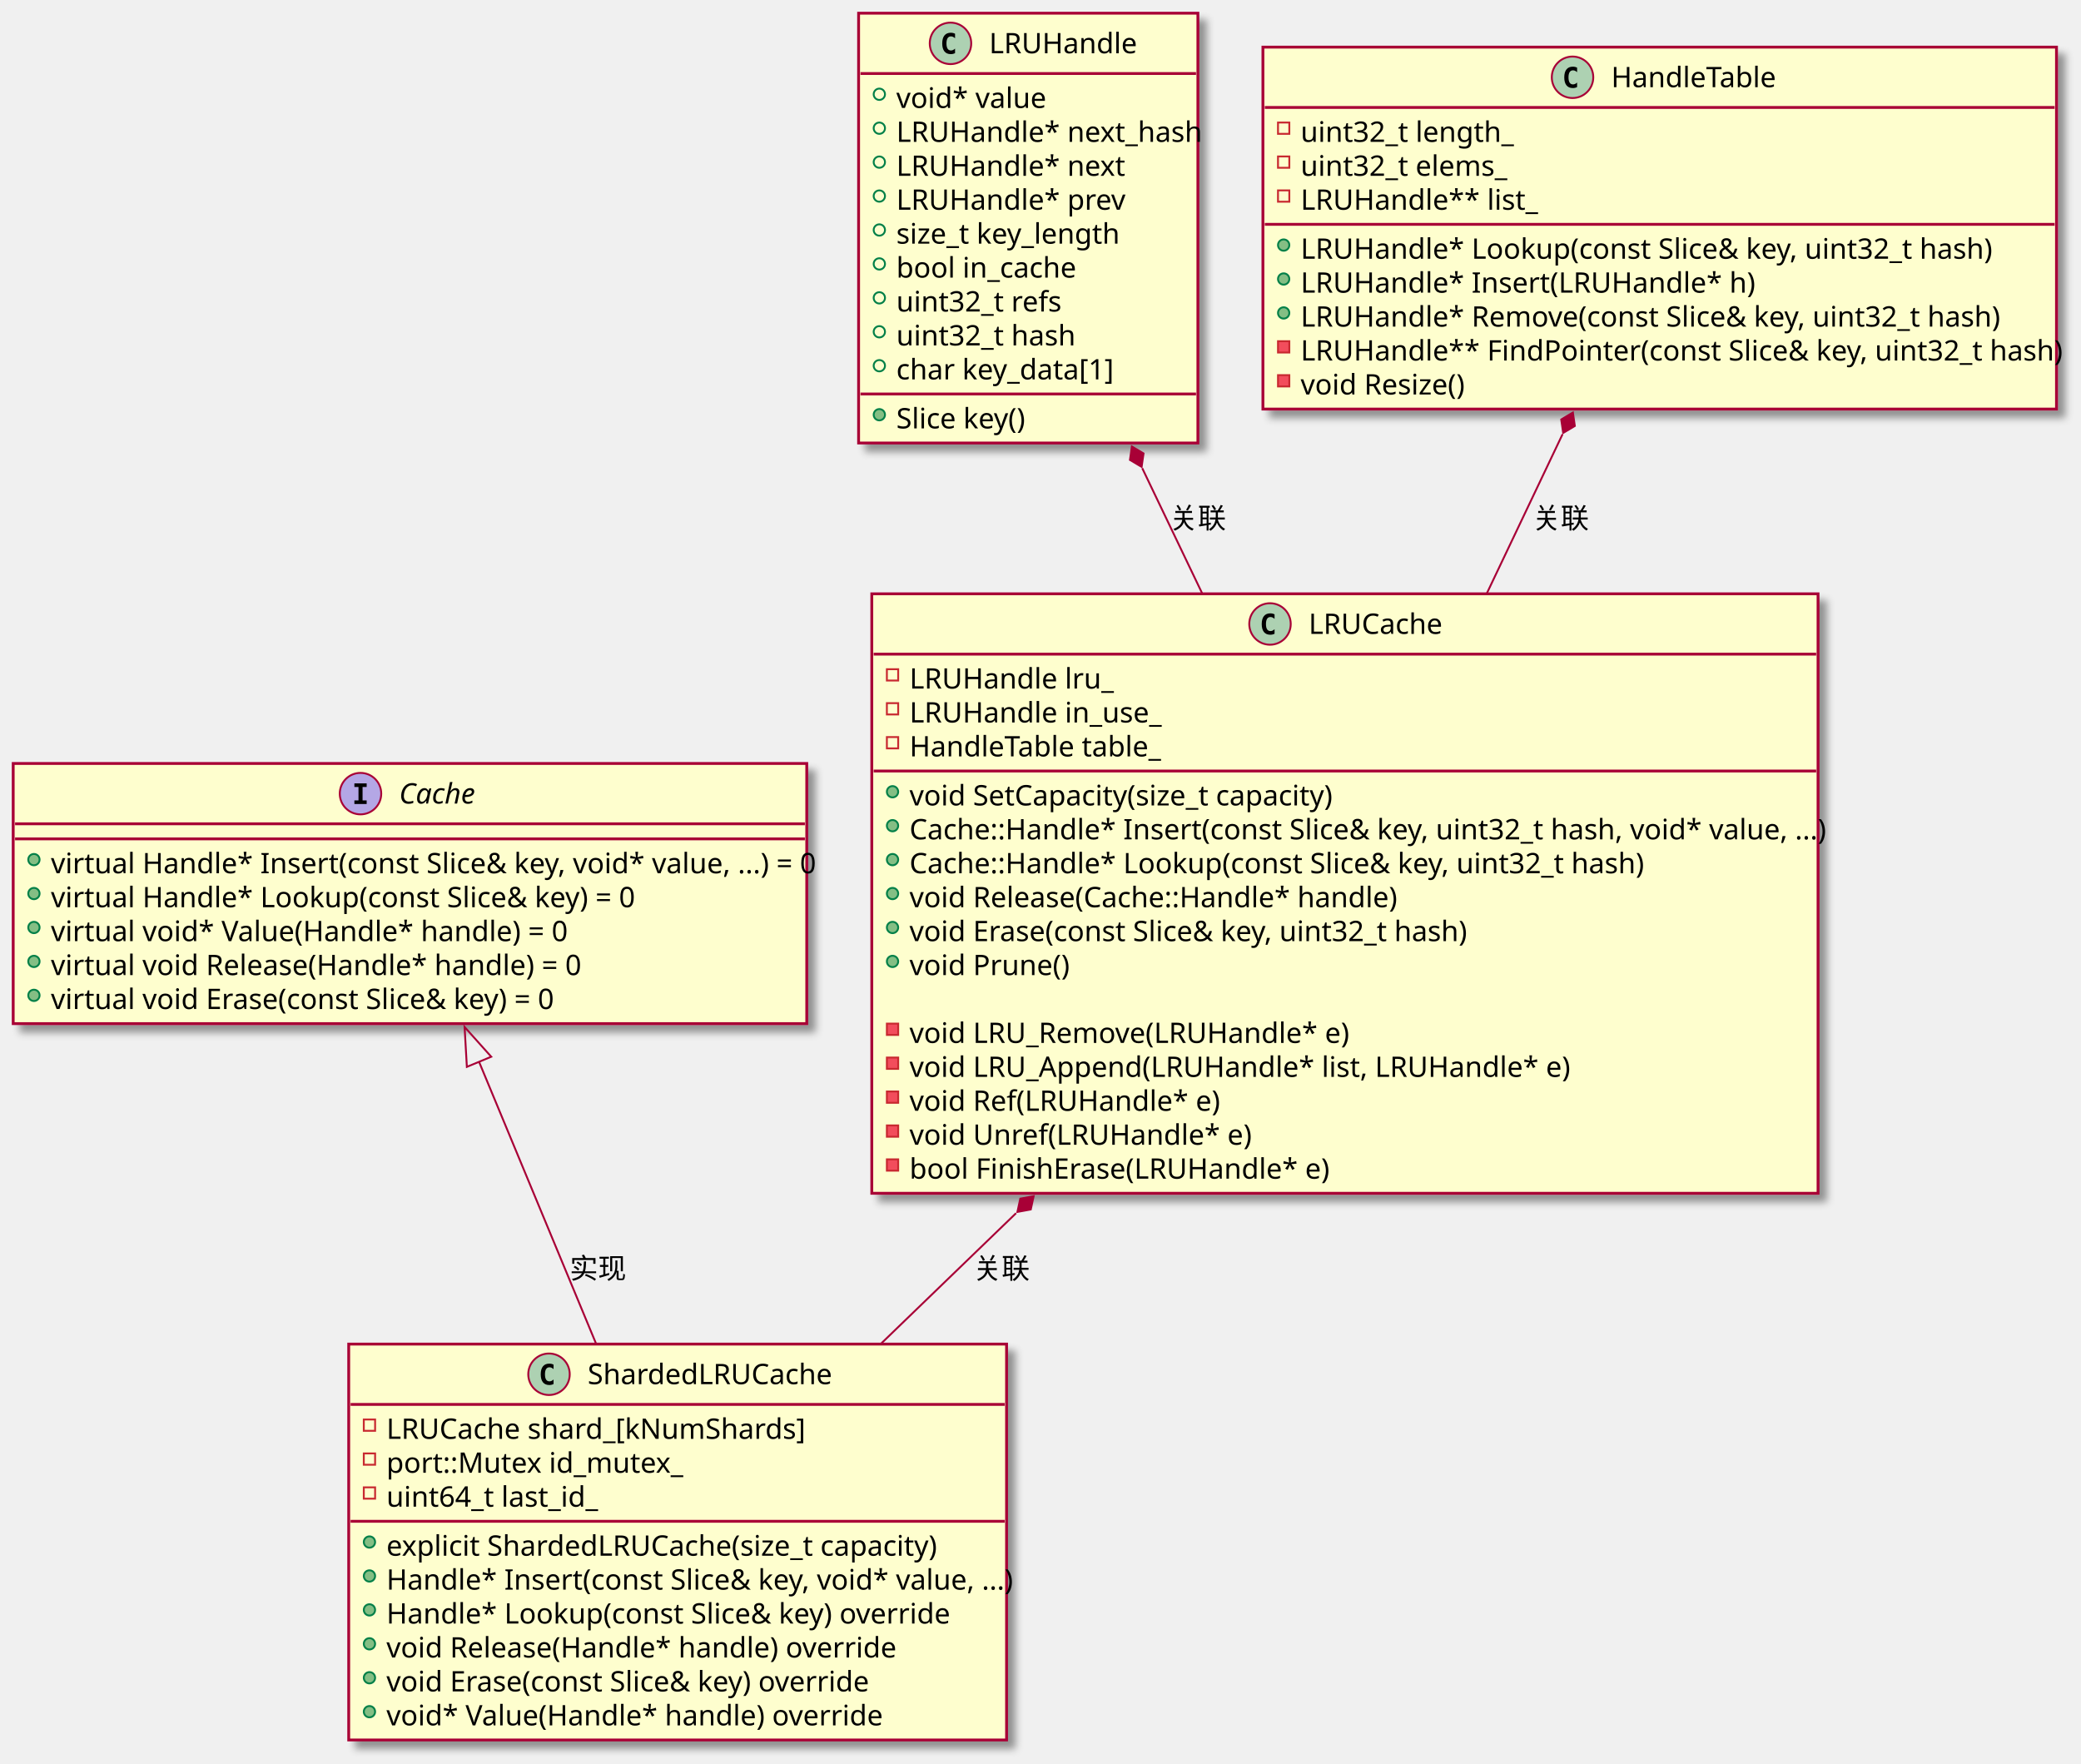
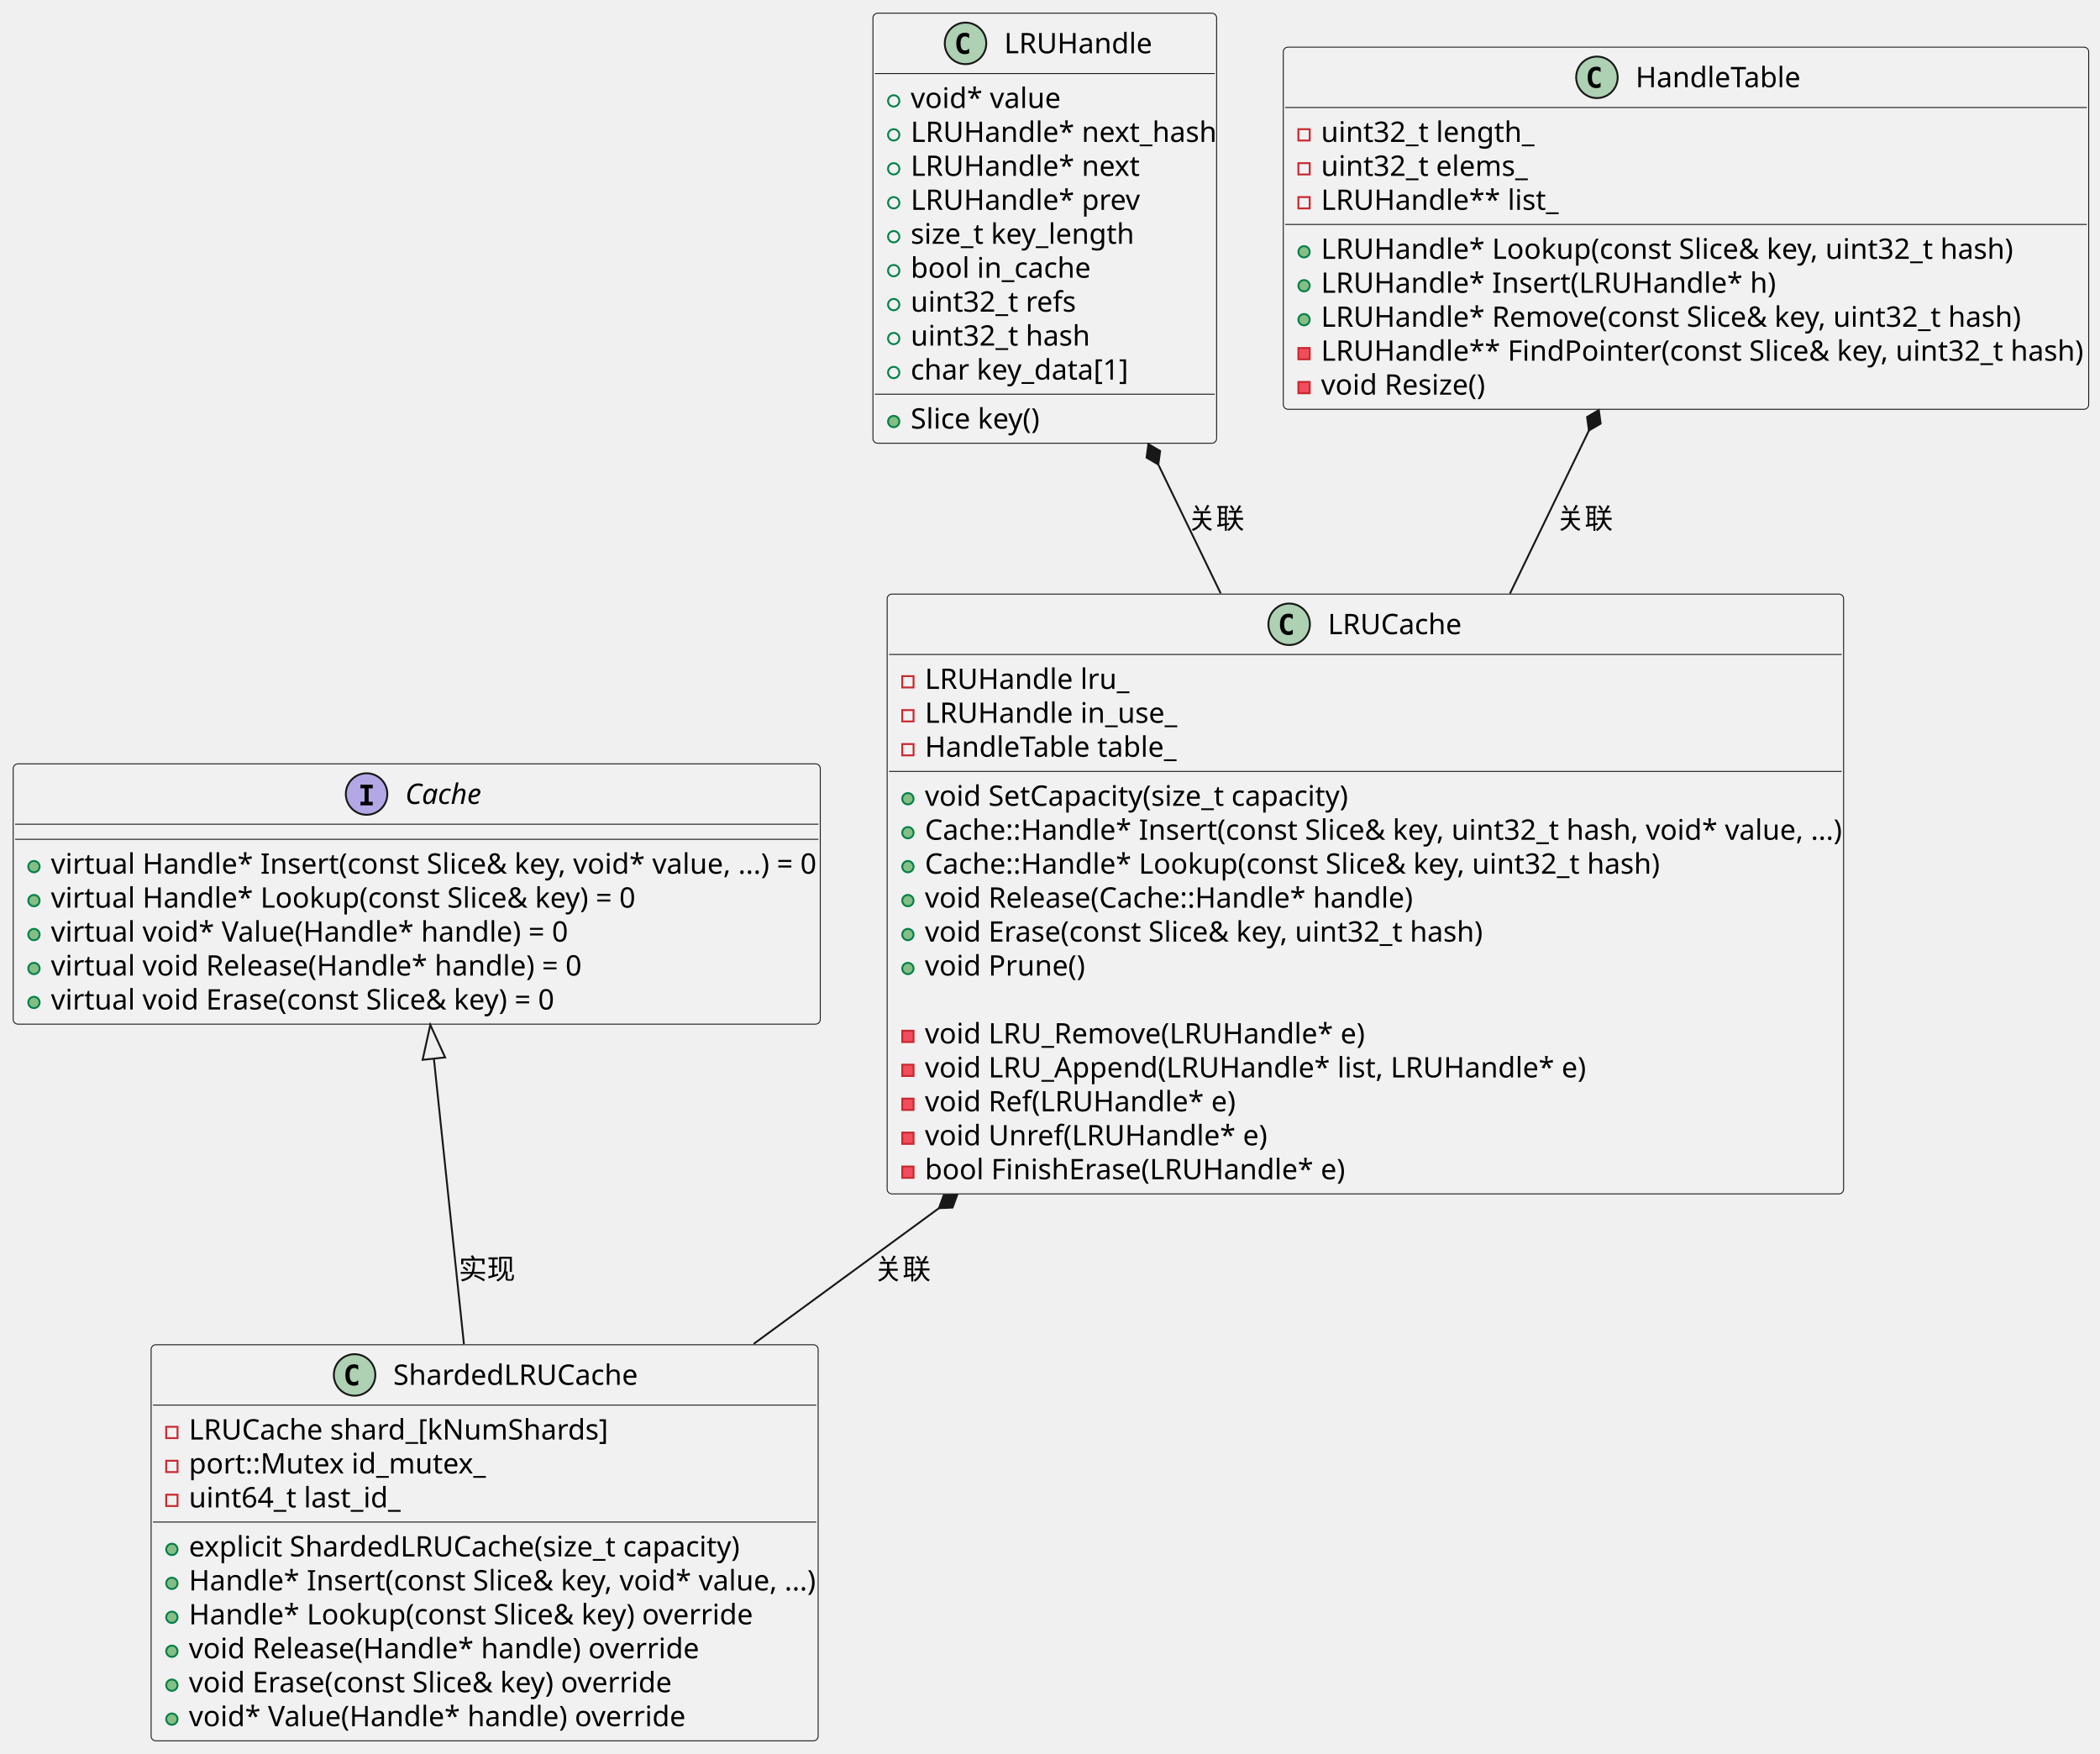
- <svg xmlns="http://www.w3.org/2000/svg" contentScriptType="application/ecmascript" contentStyleType="text/css" height="678.986px" preserveAspectRatio="none" style="width:800px;height:678px;background:#FFFFFF;" version="1.1" viewBox="0 0 800 678" width="800.725px" zoomAndPan="magnify">
-   <defs>
-     <filter height="300%" id="fbte20mazj62e" width="300%" x="-1" y="-1">
-       <feGaussianBlur result="blurOut" stdDeviation="1.449" />
-       <feColorMatrix in="blurOut" result="blurOut2" type="matrix" values="0 0 0 0 0 0 0 0 0 0 0 0 0 0 0 0 0 0 .4 0" />
-       <feOffset dx="2.899" dy="2.899" in="blurOut2" result="blurOut3" />
-       <feBlend in="SourceGraphic" in2="blurOut3" mode="normal" />
-     </filter>
-   </defs>
+ <svg xmlns="http://www.w3.org/2000/svg" contentStyleType="text/css" data-diagram-type="CLASS" height="668.169px" preserveAspectRatio="none" style="width:800px;height:668px;background:#FFFFFF;" version="1.1" viewBox="0 0 800 668" width="800.366px" zoomAndPan="magnify">
+   <defs />
  <g>
-     <rect codeLine="4" fill="#FEFECE" filter="url(#fbte20mazj62e)" height="100" id="Cache" style="stroke:#A80036;stroke-width:1.087;" width="305.072" x="5.072" y="293.478" />
-     <ellipse cx="138.587" cy="305.072" fill="#B4A7E5" rx="7.971" ry="7.971" style="stroke:#A80036;stroke-width:0.725;" />
-     <path d="M136.239,302.514 L136.239,301.134 L140.957,301.134 L140.957,302.514 L139.381,302.514 L139.381,307.678 L140.957,307.678 L140.957,309.058 L136.239,309.058 L136.239,307.678 L137.815,307.678 L137.815,302.514 Z " fill="#000000" />
-     <text fill="#000000" font-family="Albert Sans" font-size="10.87" font-style="italic" lengthAdjust="spacing" textLength="31.884" x="153.442" y="308.877">Cache</text>
-     <line style="stroke:#A80036;stroke-width:1.087;" x1="5.797" x2="309.42" y1="316.667" y2="316.667" />
-     <line style="stroke:#A80036;stroke-width:1.087;" x1="5.797" x2="309.42" y1="322.464" y2="322.464" />
-     <ellipse cx="13.043" cy="330.435" fill="#84BE84" rx="2.174" ry="2.174" style="stroke:#038048;stroke-width:0.725;" />
-     <text fill="#000000" font-family="Albert Sans" font-size="10.87" lengthAdjust="spacing" textLength="286.232" x="19.565" y="335.688">virtual Handle* Insert(const Slice&amp; key, void* value, ...) = 0</text>
-     <ellipse cx="13.043" cy="343.478" fill="#84BE84" rx="2.174" ry="2.174" style="stroke:#038048;stroke-width:0.725;" />
-     <text fill="#000000" font-family="Albert Sans" font-size="10.87" lengthAdjust="spacing" textLength="221.014" x="19.565" y="348.732">virtual Handle* Lookup(const Slice&amp; key) = 0</text>
-     <ellipse cx="13.043" cy="356.522" fill="#84BE84" rx="2.174" ry="2.174" style="stroke:#038048;stroke-width:0.725;" />
-     <text fill="#000000" font-family="Albert Sans" font-size="10.87" lengthAdjust="spacing" textLength="192.029" x="19.565" y="361.775">virtual void* Value(Handle* handle) = 0</text>
-     <ellipse cx="13.043" cy="369.565" fill="#84BE84" rx="2.174" ry="2.174" style="stroke:#038048;stroke-width:0.725;" />
-     <text fill="#000000" font-family="Albert Sans" font-size="10.87" lengthAdjust="spacing" textLength="197.101" x="19.565" y="374.819">virtual void Release(Handle* handle) = 0</text>
-     <ellipse cx="13.043" cy="382.609" fill="#84BE84" rx="2.174" ry="2.174" style="stroke:#038048;stroke-width:0.725;" />
-     <text fill="#000000" font-family="Albert Sans" font-size="10.87" lengthAdjust="spacing" textLength="193.478" x="19.565" y="387.862">virtual void Erase(const Slice&amp; key) = 0</text>
-     <rect codeLine="12" fill="#FEFECE" filter="url(#fbte20mazj62e)" height="152.174" id="ShardedLRUCache" style="stroke:#A80036;stroke-width:1.087;" width="252.899" x="134.058" y="516.667" />
-     <ellipse cx="211.051" cy="528.261" fill="#ADD1B2" rx="7.971" ry="7.971" style="stroke:#A80036;stroke-width:0.725;" />
-     <path d="M212.803,532.018 Q212.431,532.209 212.022,532.305 Q211.614,532.4 211.162,532.4 Q209.56,532.4 208.716,531.344 Q207.872,530.288 207.872,528.292 Q207.872,526.292 208.716,525.235 Q209.56,524.179 211.162,524.179 Q211.614,524.179 212.028,524.275 Q212.442,524.37 212.803,524.561 L212.803,526.302 Q212.399,525.931 212.02,525.758 Q211.64,525.586 211.237,525.586 Q210.377,525.586 209.939,526.268 Q209.501,526.95 209.501,528.292 Q209.501,529.63 209.939,530.312 Q210.377,530.994 211.237,530.994 Q211.64,530.994 212.02,530.821 Q212.399,530.649 212.803,530.277 Z " fill="#000000" />
-     <text fill="#000000" font-family="Albert Sans" font-size="10.87" lengthAdjust="spacing" textLength="92.754" x="225.906" y="532.065">ShardedLRUCache</text>
-     <line style="stroke:#A80036;stroke-width:1.087;" x1="134.783" x2="386.232" y1="539.855" y2="539.855" />
-     <rect fill="none" height="4.348" style="stroke:#C82930;stroke-width:0.725;" width="4.348" x="139.855" y="545.652" />
-     <text fill="#000000" font-family="Albert Sans" font-size="10.87" lengthAdjust="spacing" textLength="156.522" x="148.551" y="553.08">LRUCache shard_[kNumShards]</text>
-     <rect fill="none" height="4.348" style="stroke:#C82930;stroke-width:0.725;" width="4.348" x="139.855" y="558.696" />
-     <text fill="#000000" font-family="Albert Sans" font-size="10.87" lengthAdjust="spacing" textLength="109.42" x="148.551" y="566.123">port::Mutex id_mutex_</text>
-     <rect fill="none" height="4.348" style="stroke:#C82930;stroke-width:0.725;" width="4.348" x="139.855" y="571.739" />
-     <text fill="#000000" font-family="Albert Sans" font-size="10.87" lengthAdjust="spacing" textLength="81.884" x="148.551" y="579.167">uint64_t last_id_</text>
-     <line style="stroke:#A80036;stroke-width:1.087;" x1="134.783" x2="386.232" y1="584.783" y2="584.783" />
-     <ellipse cx="142.029" cy="592.754" fill="#84BE84" rx="2.174" ry="2.174" style="stroke:#038048;stroke-width:0.725;" />
-     <text fill="#000000" font-family="Albert Sans" font-size="10.87" lengthAdjust="spacing" textLength="212.319" x="148.551" y="598.007">explicit ShardedLRUCache(size_t capacity)</text>
-     <ellipse cx="142.029" cy="605.797" fill="#84BE84" rx="2.174" ry="2.174" style="stroke:#038048;stroke-width:0.725;" />
-     <text fill="#000000" font-family="Albert Sans" font-size="10.87" lengthAdjust="spacing" textLength="234.058" x="148.551" y="611.051">Handle* Insert(const Slice&amp; key, void* value, ...)</text>
-     <ellipse cx="142.029" cy="618.841" fill="#84BE84" rx="2.174" ry="2.174" style="stroke:#038048;stroke-width:0.725;" />
-     <text fill="#000000" font-family="Albert Sans" font-size="10.87" lengthAdjust="spacing" textLength="212.319" x="148.551" y="624.094">Handle* Lookup(const Slice&amp; key) override</text>
-     <ellipse cx="142.029" cy="631.884" fill="#84BE84" rx="2.174" ry="2.174" style="stroke:#038048;stroke-width:0.725;" />
-     <text fill="#000000" font-family="Albert Sans" font-size="10.87" lengthAdjust="spacing" textLength="188.406" x="148.551" y="637.138">void Release(Handle* handle) override</text>
-     <ellipse cx="142.029" cy="644.928" fill="#84BE84" rx="2.174" ry="2.174" style="stroke:#038048;stroke-width:0.725;" />
-     <text fill="#000000" font-family="Albert Sans" font-size="10.87" lengthAdjust="spacing" textLength="184.783" x="148.551" y="650.181">void Erase(const Slice&amp; key) override</text>
-     <ellipse cx="142.029" cy="657.971" fill="#84BE84" rx="2.174" ry="2.174" style="stroke:#038048;stroke-width:0.725;" />
-     <text fill="#000000" font-family="Albert Sans" font-size="10.87" lengthAdjust="spacing" textLength="183.333" x="148.551" y="663.225">void* Value(Handle* handle) override</text>
-     <rect codeLine="25" fill="#FEFECE" filter="url(#fbte20mazj62e)" height="230.435" id="LRUCache" style="stroke:#A80036;stroke-width:1.087;" width="363.768" x="335.145" y="228.261" />
-     <ellipse cx="488.225" cy="239.855" fill="#ADD1B2" rx="7.971" ry="7.971" style="stroke:#A80036;stroke-width:0.725;" />
-     <path d="M489.976,243.612 Q489.605,243.803 489.196,243.899 Q488.788,243.994 488.336,243.994 Q486.734,243.994 485.89,242.938 Q485.046,241.882 485.046,239.887 Q485.046,237.886 485.89,236.829 Q486.734,235.773 488.336,235.773 Q488.788,235.773 489.202,235.869 Q489.615,235.964 489.976,236.155 L489.976,237.896 Q489.573,237.525 489.194,237.352 Q488.814,237.18 488.411,237.18 Q487.551,237.18 487.113,237.862 Q486.675,238.544 486.675,239.887 Q486.675,241.224 487.113,241.906 Q487.551,242.588 488.411,242.588 Q488.814,242.588 489.194,242.416 Q489.573,242.243 489.976,241.871 Z " fill="#000000" />
-     <text fill="#000000" font-family="Albert Sans" font-size="10.87" lengthAdjust="spacing" textLength="51.449" x="503.08" y="243.659">LRUCache</text>
-     <line style="stroke:#A80036;stroke-width:1.087;" x1="335.87" x2="698.188" y1="251.449" y2="251.449" />
-     <rect fill="none" height="4.348" style="stroke:#C82930;stroke-width:0.725;" width="4.348" x="340.942" y="257.246" />
-     <text fill="#000000" font-family="Albert Sans" font-size="10.87" lengthAdjust="spacing" textLength="73.913" x="349.638" y="264.674">LRUHandle lru_</text>
-     <rect fill="none" height="4.348" style="stroke:#C82930;stroke-width:0.725;" width="4.348" x="340.942" y="270.29" />
-     <text fill="#000000" font-family="Albert Sans" font-size="10.87" lengthAdjust="spacing" textLength="93.478" x="349.638" y="277.717">LRUHandle in_use_</text>
-     <rect fill="none" height="4.348" style="stroke:#C82930;stroke-width:0.725;" width="4.348" x="340.942" y="283.333" />
-     <text fill="#000000" font-family="Albert Sans" font-size="10.87" lengthAdjust="spacing" textLength="93.478" x="349.638" y="290.761">HandleTable table_</text>
-     <line style="stroke:#A80036;stroke-width:1.087;" x1="335.87" x2="698.188" y1="296.377" y2="296.377" />
-     <ellipse cx="343.116" cy="304.348" fill="#84BE84" rx="2.174" ry="2.174" style="stroke:#038048;stroke-width:0.725;" />
-     <text fill="#000000" font-family="Albert Sans" font-size="10.87" lengthAdjust="spacing" textLength="166.667" x="349.638" y="309.601">void SetCapacity(size_t capacity)</text>
-     <ellipse cx="343.116" cy="317.391" fill="#84BE84" rx="2.174" ry="2.174" style="stroke:#038048;stroke-width:0.725;" />
-     <text fill="#000000" font-family="Albert Sans" font-size="10.87" lengthAdjust="spacing" textLength="344.928" x="349.638" y="322.645">Cache::Handle* Insert(const Slice&amp; key, uint32_t hash, void* value, ...)</text>
-     <ellipse cx="343.116" cy="330.435" fill="#84BE84" rx="2.174" ry="2.174" style="stroke:#038048;stroke-width:0.725;" />
-     <text fill="#000000" font-family="Albert Sans" font-size="10.87" lengthAdjust="spacing" textLength="279.71" x="349.638" y="335.688">Cache::Handle* Lookup(const Slice&amp; key, uint32_t hash)</text>
-     <ellipse cx="343.116" cy="343.478" fill="#84BE84" rx="2.174" ry="2.174" style="stroke:#038048;stroke-width:0.725;" />
-     <text fill="#000000" font-family="Albert Sans" font-size="10.87" lengthAdjust="spacing" textLength="182.609" x="349.638" y="348.732">void Release(Cache::Handle* handle)</text>
-     <ellipse cx="343.116" cy="356.522" fill="#84BE84" rx="2.174" ry="2.174" style="stroke:#038048;stroke-width:0.725;" />
-     <text fill="#000000" font-family="Albert Sans" font-size="10.87" lengthAdjust="spacing" textLength="214.493" x="349.638" y="361.775">void Erase(const Slice&amp; key, uint32_t hash)</text>
-     <ellipse cx="343.116" cy="369.565" fill="#84BE84" rx="2.174" ry="2.174" style="stroke:#038048;stroke-width:0.725;" />
-     <text fill="#000000" font-family="Albert Sans" font-size="10.87" lengthAdjust="spacing" textLength="60.87" x="349.638" y="374.819">void Prune()</text>
-     <text fill="#000000" font-family="Albert Sans" font-size="10.87" lengthAdjust="spacing" textLength="0" x="352.536" y="387.862" />
-     <rect fill="#F24D5C" height="4.348" style="stroke:#C82930;stroke-width:0.725;" width="4.348" x="340.942" y="393.478" />
-     <text fill="#000000" font-family="Albert Sans" font-size="10.87" lengthAdjust="spacing" textLength="165.942" x="349.638" y="400.906">void LRU_Remove(LRUHandle* e)</text>
-     <rect fill="#F24D5C" height="4.348" style="stroke:#C82930;stroke-width:0.725;" width="4.348" x="340.942" y="406.522" />
-     <text fill="#000000" font-family="Albert Sans" font-size="10.87" lengthAdjust="spacing" textLength="245.652" x="349.638" y="413.949">void LRU_Append(LRUHandle* list, LRUHandle* e)</text>
-     <rect fill="#F24D5C" height="4.348" style="stroke:#C82930;stroke-width:0.725;" width="4.348" x="340.942" y="419.565" />
-     <text fill="#000000" font-family="Albert Sans" font-size="10.87" lengthAdjust="spacing" textLength="116.667" x="349.638" y="426.993">void Ref(LRUHandle* e)</text>
-     <rect fill="#F24D5C" height="4.348" style="stroke:#C82930;stroke-width:0.725;" width="4.348" x="340.942" y="432.609" />
-     <text fill="#000000" font-family="Albert Sans" font-size="10.87" lengthAdjust="spacing" textLength="126.812" x="349.638" y="440.036">void Unref(LRUHandle* e)</text>
-     <rect fill="#F24D5C" height="4.348" style="stroke:#C82930;stroke-width:0.725;" width="4.348" x="340.942" y="445.652" />
-     <text fill="#000000" font-family="Albert Sans" font-size="10.87" lengthAdjust="spacing" textLength="157.246" x="349.638" y="453.08">bool FinishErase(LRUHandle* e)</text>
-     <rect codeLine="44" fill="#FEFECE" filter="url(#fbte20mazj62e)" height="165.217" id="LRUHandle" style="stroke:#A80036;stroke-width:1.087;" width="130.435" x="330.072" y="5.072" />
-     <ellipse cx="365.399" cy="16.667" fill="#ADD1B2" rx="7.971" ry="7.971" style="stroke:#A80036;stroke-width:0.725;" />
-     <path d="M367.15,20.424 Q366.779,20.615 366.37,20.711 Q365.962,20.806 365.51,20.806 Q363.908,20.806 363.064,19.75 Q362.22,18.694 362.22,16.698 Q362.22,14.697 363.064,13.641 Q363.908,12.585 365.51,12.585 Q365.962,12.585 366.375,12.681 Q366.789,12.776 367.15,12.967 L367.15,14.708 Q366.747,14.336 366.368,14.164 Q365.988,13.991 365.585,13.991 Q364.725,13.991 364.287,14.673 Q363.849,15.355 363.849,16.698 Q363.849,18.036 364.287,18.718 Q364.725,19.4 365.585,19.4 Q365.988,19.4 366.368,19.227 Q366.747,19.055 367.15,18.683 Z " fill="#000000" />
-     <text fill="#000000" font-family="Albert Sans" font-size="10.87" lengthAdjust="spacing" textLength="53.623" x="380.254" y="20.471">LRUHandle</text>
-     <line style="stroke:#A80036;stroke-width:1.087;" x1="330.797" x2="459.783" y1="28.261" y2="28.261" />
-     <ellipse cx="338.043" cy="36.232" rx="2.174" ry="2.174" style="stroke:#038048;stroke-width:0.725;fill:none;" />
-     <text fill="#000000" font-family="Albert Sans" font-size="10.87" lengthAdjust="spacing" textLength="55.072" x="344.565" y="41.486">void* value</text>
-     <ellipse cx="338.043" cy="49.275" rx="2.174" ry="2.174" style="stroke:#038048;stroke-width:0.725;fill:none;" />
-     <text fill="#000000" font-family="Albert Sans" font-size="10.87" lengthAdjust="spacing" textLength="111.594" x="344.565" y="54.529">LRUHandle* next_hash</text>
-     <ellipse cx="338.043" cy="62.319" rx="2.174" ry="2.174" style="stroke:#038048;stroke-width:0.725;fill:none;" />
-     <text fill="#000000" font-family="Albert Sans" font-size="10.87" lengthAdjust="spacing" textLength="81.884" x="344.565" y="67.573">LRUHandle* next</text>
-     <ellipse cx="338.043" cy="75.362" rx="2.174" ry="2.174" style="stroke:#038048;stroke-width:0.725;fill:none;" />
-     <text fill="#000000" font-family="Albert Sans" font-size="10.87" lengthAdjust="spacing" textLength="83.333" x="344.565" y="80.616">LRUHandle* prev</text>
-     <ellipse cx="338.043" cy="88.406" rx="2.174" ry="2.174" style="stroke:#038048;stroke-width:0.725;fill:none;" />
-     <text fill="#000000" font-family="Albert Sans" font-size="10.87" lengthAdjust="spacing" textLength="84.783" x="344.565" y="93.659">size_t key_length</text>
-     <ellipse cx="338.043" cy="101.449" rx="2.174" ry="2.174" style="stroke:#038048;stroke-width:0.725;fill:none;" />
-     <text fill="#000000" font-family="Albert Sans" font-size="10.87" lengthAdjust="spacing" textLength="68.841" x="344.565" y="106.703">bool in_cache</text>
-     <ellipse cx="338.043" cy="114.493" rx="2.174" ry="2.174" style="stroke:#038048;stroke-width:0.725;fill:none;" />
-     <text fill="#000000" font-family="Albert Sans" font-size="10.87" lengthAdjust="spacing" textLength="61.594" x="344.565" y="119.746">uint32_t refs</text>
-     <ellipse cx="338.043" cy="127.536" rx="2.174" ry="2.174" style="stroke:#038048;stroke-width:0.725;fill:none;" />
-     <text fill="#000000" font-family="Albert Sans" font-size="10.87" lengthAdjust="spacing" textLength="67.391" x="344.565" y="132.79">uint32_t hash</text>
-     <ellipse cx="338.043" cy="140.58" rx="2.174" ry="2.174" style="stroke:#038048;stroke-width:0.725;fill:none;" />
-     <text fill="#000000" font-family="Albert Sans" font-size="10.87" lengthAdjust="spacing" textLength="78.986" x="344.565" y="145.833">char key_data[1]</text>
-     <line style="stroke:#A80036;stroke-width:1.087;" x1="330.797" x2="459.783" y1="151.449" y2="151.449" />
-     <ellipse cx="338.043" cy="159.42" fill="#84BE84" rx="2.174" ry="2.174" style="stroke:#038048;stroke-width:0.725;" />
-     <text fill="#000000" font-family="Albert Sans" font-size="10.87" lengthAdjust="spacing" textLength="52.174" x="344.565" y="164.674">Slice key()</text>
-     <rect codeLine="57" fill="#FEFECE" filter="url(#fbte20mazj62e)" height="139.13" id="HandleTable" style="stroke:#A80036;stroke-width:1.087;" width="305.072" x="485.507" y="18.116" />
-     <ellipse cx="604.529" cy="29.71" fill="#ADD1B2" rx="7.971" ry="7.971" style="stroke:#A80036;stroke-width:0.725;" />
-     <path d="M606.281,33.467 Q605.909,33.658 605.501,33.754 Q605.092,33.85 604.641,33.85 Q603.038,33.85 602.194,32.793 Q601.35,31.737 601.35,29.742 Q601.35,27.741 602.194,26.685 Q603.038,25.628 604.641,25.628 Q605.092,25.628 605.506,25.724 Q605.92,25.82 606.281,26.011 L606.281,27.751 Q605.877,27.38 605.498,27.207 Q605.119,27.035 604.715,27.035 Q603.855,27.035 603.417,27.717 Q602.98,28.399 602.98,29.742 Q602.98,31.079 603.417,31.761 Q603.855,32.443 604.715,32.443 Q605.119,32.443 605.498,32.271 Q605.877,32.098 606.281,31.727 Z " fill="#000000" />
-     <text fill="#000000" font-family="Albert Sans" font-size="10.87" lengthAdjust="spacing" textLength="60.87" x="619.384" y="33.514">HandleTable</text>
-     <line style="stroke:#A80036;stroke-width:1.087;" x1="486.232" x2="789.855" y1="41.304" y2="41.304" />
-     <rect fill="none" height="4.348" style="stroke:#C82930;stroke-width:0.725;" width="4.348" x="491.304" y="47.101" />
-     <text fill="#000000" font-family="Albert Sans" font-size="10.87" lengthAdjust="spacing" textLength="79.71" x="500" y="54.529">uint32_t length_</text>
-     <rect fill="none" height="4.348" style="stroke:#C82930;stroke-width:0.725;" width="4.348" x="491.304" y="60.145" />
-     <text fill="#000000" font-family="Albert Sans" font-size="10.87" lengthAdjust="spacing" textLength="77.536" x="500" y="67.573">uint32_t elems_</text>
-     <rect fill="none" height="4.348" style="stroke:#C82930;stroke-width:0.725;" width="4.348" x="491.304" y="73.188" />
-     <text fill="#000000" font-family="Albert Sans" font-size="10.87" lengthAdjust="spacing" textLength="86.232" x="500" y="80.616">LRUHandle** list_</text>
-     <line style="stroke:#A80036;stroke-width:1.087;" x1="486.232" x2="789.855" y1="86.232" y2="86.232" />
-     <ellipse cx="493.478" cy="94.203" fill="#84BE84" rx="2.174" ry="2.174" style="stroke:#038048;stroke-width:0.725;" />
-     <text fill="#000000" font-family="Albert Sans" font-size="10.87" lengthAdjust="spacing" textLength="261.594" x="500" y="99.457">LRUHandle* Lookup(const Slice&amp; key, uint32_t hash)</text>
-     <ellipse cx="493.478" cy="107.246" fill="#84BE84" rx="2.174" ry="2.174" style="stroke:#038048;stroke-width:0.725;" />
-     <text fill="#000000" font-family="Albert Sans" font-size="10.87" lengthAdjust="spacing" textLength="165.217" x="500" y="112.5">LRUHandle* Insert(LRUHandle* h)</text>
-     <ellipse cx="493.478" cy="120.29" fill="#84BE84" rx="2.174" ry="2.174" style="stroke:#038048;stroke-width:0.725;" />
-     <text fill="#000000" font-family="Albert Sans" font-size="10.87" lengthAdjust="spacing" textLength="264.493" x="500" y="125.543">LRUHandle* Remove(const Slice&amp; key, uint32_t hash)</text>
-     <rect fill="#F24D5C" height="4.348" style="stroke:#C82930;stroke-width:0.725;" width="4.348" x="491.304" y="131.159" />
-     <text fill="#000000" font-family="Albert Sans" font-size="10.87" lengthAdjust="spacing" textLength="286.232" x="500" y="138.587">LRUHandle** FindPointer(const Slice&amp; key, uint32_t hash)</text>
-     <rect fill="#F24D5C" height="4.348" style="stroke:#C82930;stroke-width:0.725;" width="4.348" x="491.304" y="144.203" />
-     <text fill="#000000" font-family="Albert Sans" font-size="10.87" lengthAdjust="spacing" textLength="64.493" x="500" y="151.63">void Resize()</text>
-     <path codeLine="69" d="M184.159,408.145 C197.891,441.217 214.739,481.804 229.116,516.428 " fill="none" id="Cache-backto-ShardedLRUCache" style="stroke:#A80036;stroke-width:0.725;" />
-     <polygon fill="none" points="179.478,410.101,178.601,394.768,188.848,406.21,179.478,410.101" style="stroke:#A80036;stroke-width:0.725;" />
-     <text fill="#000000" font-family="Albert Sans" font-size="10.87" lengthAdjust="spacing" textLength="21.739" x="219" y="491.486">实现</text>
-     <path codeLine="70" d="M439.109,179.964 C446.565,195.529 454.391,211.877 462.087,227.957 " fill="none" id="LRUHandle-backto-LRUCache" style="stroke:#A80036;stroke-width:0.725;" />
-     <polygon fill="#A80036" points="435.123,171.623,434.386,176.796,438.878,179.466,439.615,174.293,435.123,171.623" style="stroke:#A80036;stroke-width:0.725;" />
-     <text fill="#000000" font-family="Albert Sans" font-size="10.87" lengthAdjust="spacing" textLength="21.739" x="449.594" y="203.08">关联</text>
-     <path codeLine="71" d="M600.688,166.92 C591.486,186.268 581.435,207.384 571.601,228.058 " fill="none" id="HandleTable-backto-LRUCache" style="stroke:#A80036;stroke-width:0.725;" />
-     <polygon fill="#A80036" points="604.667,158.565,600.182,161.246,600.932,166.418,605.417,163.737,604.667,158.565" style="stroke:#A80036;stroke-width:0.725;" />
-     <text fill="#000000" font-family="Albert Sans" font-size="10.87" lengthAdjust="spacing" textLength="21.739" x="589.101" y="203.08">关联</text>
-     <path codeLine="72" d="M390.601,466.348 C372.957,483.391 355.268,500.478 338.87,516.326 " fill="none" id="LRUCache-backto-ShardedLRUCache" style="stroke:#A80036;stroke-width:0.725;" />
-     <polygon fill="#A80036" points="397.37,459.812,392.23,460.753,391.121,465.859,396.261,464.918,397.37,459.812" style="stroke:#A80036;stroke-width:0.725;" />
-     <text fill="#000000" font-family="Albert Sans" font-size="10.87" lengthAdjust="spacing" textLength="21.739" x="374.138" y="491.486">关联</text>
+     <g id="elem_Cache">
+       <rect codeLine="4" fill="#F1F1F1" height="99.148" id="Cache" rx="1.796" ry="1.796" style="stroke:#181818;stroke-width:0.359;" width="307.459" x="5.029" y="290.977" />
+       <ellipse cx="139.647" cy="302.472" fill="#B4A7E5" rx="7.903" ry="7.903" style="stroke:#181818;stroke-width:0.719;" />
+       <path d="M137.319,300.295 L137.319,298.927 L141.998,298.927 L141.998,300.295 L140.435,300.295 L140.435,305.415 L141.998,305.415 L141.998,306.783 L137.319,306.783 L137.319,305.415 L138.882,305.415 L138.882,300.295 Z " fill="#000000" />
+       <text fill="#000000" font-family="Albert Sans" font-size="10.777" font-style="italic" lengthAdjust="spacing" textLength="32.115" x="154.376" y="306.244">Cache</text>
+       <line style="stroke:#181818;stroke-width:0.359;" x1="5.748" x2="311.769" y1="313.968" y2="313.968" />
+       <line style="stroke:#181818;stroke-width:0.359;" x1="5.748" x2="311.769" y1="319.716" y2="319.716" />
+       <ellipse cx="12.932" cy="330.133" fill="#84BE84" rx="2.155" ry="2.155" style="stroke:#038048;stroke-width:0.719;" />
+       <text fill="#000000" font-family="Albert Sans" font-size="10.777" lengthAdjust="spacing" textLength="288.779" x="19.398" y="332.827">virtual Handle* Insert(const Slice&amp; key, void* value, ...) = 0</text>
+       <ellipse cx="12.932" cy="343.065" fill="#84BE84" rx="2.155" ry="2.155" style="stroke:#038048;stroke-width:0.719;" />
+       <text fill="#000000" font-family="Albert Sans" font-size="10.777" lengthAdjust="spacing" textLength="222.856" x="19.398" y="345.76">virtual Handle* Lookup(const Slice&amp; key) = 0</text>
+       <ellipse cx="12.932" cy="355.998" fill="#84BE84" rx="2.155" ry="2.155" style="stroke:#038048;stroke-width:0.719;" />
+       <text fill="#000000" font-family="Albert Sans" font-size="10.777" lengthAdjust="spacing" textLength="194.739" x="19.398" y="358.692">virtual void* Value(Handle* handle) = 0</text>
+       <ellipse cx="12.932" cy="368.93" fill="#84BE84" rx="2.155" ry="2.155" style="stroke:#038048;stroke-width:0.719;" />
+       <text fill="#000000" font-family="Albert Sans" font-size="10.777" lengthAdjust="spacing" textLength="200.268" x="19.398" y="371.624">virtual void Release(Handle* handle) = 0</text>
+       <ellipse cx="12.932" cy="381.862" fill="#84BE84" rx="2.155" ry="2.155" style="stroke:#038048;stroke-width:0.719;" />
+       <text fill="#000000" font-family="Albert Sans" font-size="10.777" lengthAdjust="spacing" textLength="195.493" x="19.398" y="384.557">virtual void Erase(const Slice&amp; key) = 0</text>
+     </g>
+     <g id="elem_ShardedLRUCache">
+       <rect codeLine="12" fill="#F1F1F1" height="150.877" id="ShardedLRUCache" rx="1.796" ry="1.796" style="stroke:#181818;stroke-width:0.359;" width="254.102" x="57.57" y="512.263" />
+       <ellipse cx="135.082" cy="523.759" fill="#ADD1B2" rx="7.903" ry="7.903" style="stroke:#181818;stroke-width:0.719;" />
+       <path d="M136.459,527.484 Q136.091,527.673 135.686,527.768 Q135.28,527.863 134.833,527.863 Q133.244,527.863 132.407,526.816 Q131.571,525.768 131.571,523.79 Q131.571,521.806 132.407,520.759 Q133.244,519.712 134.833,519.712 Q135.28,519.712 135.691,519.806 Q136.101,519.901 136.459,520.091 L136.459,521.817 Q136.059,521.448 135.683,521.277 Q135.307,521.106 134.907,521.106 Q134.054,521.106 133.62,521.782 Q133.186,522.458 133.186,523.79 Q133.186,525.116 133.62,525.792 Q134.054,526.468 134.907,526.468 Q135.307,526.468 135.683,526.297 Q136.059,526.126 136.459,525.758 Z " fill="#000000" />
+       <text fill="#000000" font-family="Albert Sans" font-size="10.777" lengthAdjust="spacing" textLength="92.972" x="149.81" y="527.53">ShardedLRUCache</text>
+       <line style="stroke:#181818;stroke-width:0.359;" x1="58.289" x2="310.954" y1="535.254" y2="535.254" />
+       <rect fill="#FFFFFF" fill-opacity="0" height="4.311" style="stroke:#C82930;stroke-width:0.719;" width="4.311" x="63.318" y="543.516" />
+       <text fill="#000000" font-family="Albert Sans" font-size="10.777" lengthAdjust="spacing" textLength="156.696" x="71.94" y="548.366">LRUCache shard_[kNumShards]</text>
+       <rect fill="#FFFFFF" fill-opacity="0" height="4.311" style="stroke:#C82930;stroke-width:0.719;" width="4.311" x="63.318" y="556.449" />
+       <text fill="#000000" font-family="Albert Sans" font-size="10.777" lengthAdjust="spacing" textLength="110.657" x="71.94" y="561.298">port::Mutex id_mutex_</text>
+       <rect fill="#FFFFFF" fill-opacity="0" height="4.311" style="stroke:#C82930;stroke-width:0.719;" width="4.311" x="63.318" y="569.381" />
+       <text fill="#000000" font-family="Albert Sans" font-size="10.777" lengthAdjust="spacing" textLength="82.045" x="71.94" y="574.231">uint64_t last_id_</text>
+       <line style="stroke:#181818;stroke-width:0.359;" x1="58.289" x2="310.954" y1="579.799" y2="579.799" />
+       <ellipse cx="65.473" cy="590.216" fill="#84BE84" rx="2.155" ry="2.155" style="stroke:#038048;stroke-width:0.719;" />
+       <text fill="#000000" font-family="Albert Sans" font-size="10.777" lengthAdjust="spacing" textLength="213.998" x="71.94" y="592.911">explicit ShardedLRUCache(size_t capacity)</text>
+       <ellipse cx="65.473" cy="603.149" fill="#84BE84" rx="2.155" ry="2.155" style="stroke:#038048;stroke-width:0.719;" />
+       <text fill="#000000" font-family="Albert Sans" font-size="10.777" lengthAdjust="spacing" textLength="235.422" x="71.94" y="605.843">Handle* Insert(const Slice&amp; key, void* value, ...)</text>
+       <ellipse cx="65.473" cy="616.081" fill="#84BE84" rx="2.155" ry="2.155" style="stroke:#038048;stroke-width:0.719;" />
+       <text fill="#000000" font-family="Albert Sans" font-size="10.777" lengthAdjust="spacing" textLength="213.782" x="71.94" y="618.775">Handle* Lookup(const Slice&amp; key) override</text>
+       <ellipse cx="65.473" cy="629.013" fill="#84BE84" rx="2.155" ry="2.155" style="stroke:#038048;stroke-width:0.719;" />
+       <text fill="#000000" font-family="Albert Sans" font-size="10.777" lengthAdjust="spacing" textLength="191.193" x="71.94" y="631.707">void Release(Handle* handle) override</text>
+       <ellipse cx="65.473" cy="641.946" fill="#84BE84" rx="2.155" ry="2.155" style="stroke:#038048;stroke-width:0.719;" />
+       <text fill="#000000" font-family="Albert Sans" font-size="10.777" lengthAdjust="spacing" textLength="186.419" x="71.94" y="644.64">void Erase(const Slice&amp; key) override</text>
+       <ellipse cx="65.473" cy="654.878" fill="#84BE84" rx="2.155" ry="2.155" style="stroke:#038048;stroke-width:0.719;" />
+       <text fill="#000000" font-family="Albert Sans" font-size="10.777" lengthAdjust="spacing" textLength="185.665" x="71.94" y="657.572">void* Value(Handle* handle) override</text>
+     </g>
+     <g id="elem_LRUCache">
+       <rect codeLine="25" fill="#F1F1F1" height="228.471" id="LRUCache" rx="1.796" ry="1.796" style="stroke:#181818;stroke-width:0.359;" width="364.361" x="337.964" y="226.315" />
+       <ellipse cx="491.108" cy="237.811" fill="#ADD1B2" rx="7.903" ry="7.903" style="stroke:#181818;stroke-width:0.719;" />
+       <path d="M492.486,241.536 Q492.117,241.726 491.712,241.82 Q491.307,241.915 490.86,241.915 Q489.271,241.915 488.434,240.868 Q487.597,239.821 487.597,237.842 Q487.597,235.858 488.434,234.811 Q489.271,233.764 490.86,233.764 Q491.307,233.764 491.717,233.859 Q492.128,233.953 492.486,234.143 L492.486,235.869 Q492.086,235.5 491.71,235.329 Q491.333,235.158 490.933,235.158 Q490.081,235.158 489.647,235.834 Q489.213,236.511 489.213,237.842 Q489.213,239.168 489.647,239.844 Q490.081,240.52 490.933,240.52 Q491.333,240.52 491.71,240.35 Q492.086,240.179 492.486,239.81 Z " fill="#000000" />
+       <text fill="#000000" font-family="Albert Sans" font-size="10.777" lengthAdjust="spacing" textLength="51.966" x="505.837" y="241.583">LRUCache</text>
+       <line style="stroke:#181818;stroke-width:0.359;" x1="338.683" x2="701.607" y1="249.306" y2="249.306" />
+       <rect fill="#FFFFFF" fill-opacity="0" height="4.311" style="stroke:#C82930;stroke-width:0.719;" width="4.311" x="343.712" y="257.568" />
+       <text fill="#000000" font-family="Albert Sans" font-size="10.777" lengthAdjust="spacing" textLength="75.234" x="352.334" y="262.418">LRUHandle lru_</text>
+       <rect fill="#FFFFFF" fill-opacity="0" height="4.311" style="stroke:#C82930;stroke-width:0.719;" width="4.311" x="343.712" y="270.501" />
+       <text fill="#000000" font-family="Albert Sans" font-size="10.777" lengthAdjust="spacing" textLength="94.492" x="352.334" y="275.351">LRUHandle in_use_</text>
+       <rect fill="#FFFFFF" fill-opacity="0" height="4.311" style="stroke:#C82930;stroke-width:0.719;" width="4.311" x="343.712" y="283.433" />
+       <text fill="#000000" font-family="Albert Sans" font-size="10.777" lengthAdjust="spacing" textLength="94.869" x="352.334" y="288.283">HandleTable table_</text>
+       <line style="stroke:#181818;stroke-width:0.359;" x1="338.683" x2="701.607" y1="293.851" y2="293.851" />
+       <ellipse cx="345.868" cy="304.269" fill="#84BE84" rx="2.155" ry="2.155" style="stroke:#038048;stroke-width:0.719;" />
+       <text fill="#000000" font-family="Albert Sans" font-size="10.777" lengthAdjust="spacing" textLength="166.978" x="352.334" y="306.963">void SetCapacity(size_t capacity)</text>
+       <ellipse cx="345.868" cy="317.201" fill="#84BE84" rx="2.155" ry="2.155" style="stroke:#038048;stroke-width:0.719;" />
+       <text fill="#000000" font-family="Albert Sans" font-size="10.777" lengthAdjust="spacing" textLength="345.681" x="352.334" y="319.895">Cache::Handle* Insert(const Slice&amp; key, uint32_t hash, void* value, ...)</text>
+       <ellipse cx="345.868" cy="330.133" fill="#84BE84" rx="2.155" ry="2.155" style="stroke:#038048;stroke-width:0.719;" />
+       <text fill="#000000" font-family="Albert Sans" font-size="10.777" lengthAdjust="spacing" textLength="279.758" x="352.334" y="332.827">Cache::Handle* Lookup(const Slice&amp; key, uint32_t hash)</text>
+       <ellipse cx="345.868" cy="343.065" fill="#84BE84" rx="2.155" ry="2.155" style="stroke:#038048;stroke-width:0.719;" />
+       <text fill="#000000" font-family="Albert Sans" font-size="10.777" lengthAdjust="spacing" textLength="184.285" x="352.334" y="345.76">void Release(Cache::Handle* handle)</text>
+       <ellipse cx="345.868" cy="355.998" fill="#84BE84" rx="2.155" ry="2.155" style="stroke:#038048;stroke-width:0.719;" />
+       <text fill="#000000" font-family="Albert Sans" font-size="10.777" lengthAdjust="spacing" textLength="215.021" x="352.334" y="358.692">void Erase(const Slice&amp; key, uint32_t hash)</text>
+       <ellipse cx="345.868" cy="368.93" fill="#84BE84" rx="2.155" ry="2.155" style="stroke:#038048;stroke-width:0.719;" />
+       <text fill="#000000" font-family="Albert Sans" font-size="10.777" lengthAdjust="spacing" textLength="61.849" x="352.334" y="371.624">void Prune()</text>
+       <text fill="#000000" font-family="Albert Sans" font-size="10.777" lengthAdjust="spacing" textLength="3.018" x="352.334" y="384.557"> </text>
+       <rect fill="#F24D5C" height="4.311" style="stroke:#C82930;stroke-width:0.719;" width="4.311" x="343.712" y="392.639" />
+       <text fill="#000000" font-family="Albert Sans" font-size="10.777" lengthAdjust="spacing" textLength="167.657" x="352.334" y="397.489">void LRU_Remove(LRUHandle* e)</text>
+       <rect fill="#F24D5C" height="4.311" style="stroke:#C82930;stroke-width:0.719;" width="4.311" x="343.712" y="405.572" />
+       <text fill="#000000" font-family="Albert Sans" font-size="10.777" lengthAdjust="spacing" textLength="248.484" x="352.334" y="410.421">void LRU_Append(LRUHandle* list, LRUHandle* e)</text>
+       <rect fill="#F24D5C" height="4.311" style="stroke:#C82930;stroke-width:0.719;" width="4.311" x="343.712" y="418.504" />
+       <text fill="#000000" font-family="Albert Sans" font-size="10.777" lengthAdjust="spacing" textLength="117.975" x="352.334" y="423.354">void Ref(LRUHandle* e)</text>
+       <rect fill="#F24D5C" height="4.311" style="stroke:#C82930;stroke-width:0.719;" width="4.311" x="343.712" y="431.436" />
+       <text fill="#000000" font-family="Albert Sans" font-size="10.777" lengthAdjust="spacing" textLength="128.698" x="352.334" y="436.286">void Unref(LRUHandle* e)</text>
+       <rect fill="#F24D5C" height="4.311" style="stroke:#C82930;stroke-width:0.719;" width="4.311" x="343.712" y="444.369" />
+       <text fill="#000000" font-family="Albert Sans" font-size="10.777" lengthAdjust="spacing" textLength="158.539" x="352.334" y="449.218">bool FinishErase(LRUHandle* e)</text>
+     </g>
+     <g id="elem_LRUHandle">
+       <rect codeLine="44" fill="#F1F1F1" height="163.809" id="LRUHandle" rx="1.796" ry="1.796" style="stroke:#181818;stroke-width:0.359;" width="130.911" x="332.554" y="5.029" />
+       <ellipse cx="367.82" cy="16.525" fill="#ADD1B2" rx="7.903" ry="7.903" style="stroke:#181818;stroke-width:0.719;" />
+       <path d="M369.198,20.25 Q368.829,20.439 368.424,20.534 Q368.019,20.629 367.572,20.629 Q365.983,20.629 365.146,19.582 Q364.309,18.534 364.309,16.556 Q364.309,14.572 365.146,13.525 Q365.983,12.478 367.572,12.478 Q368.019,12.478 368.429,12.572 Q368.84,12.667 369.198,12.857 L369.198,14.582 Q368.798,14.214 368.421,14.043 Q368.045,13.872 367.645,13.872 Q366.793,13.872 366.359,14.548 Q365.925,15.225 365.925,16.556 Q365.925,17.882 366.359,18.558 Q366.793,19.234 367.645,19.234 Q368.045,19.234 368.421,19.063 Q368.798,18.892 369.198,18.524 Z " fill="#000000" />
+       <text fill="#000000" font-family="Albert Sans" font-size="10.777" lengthAdjust="spacing" textLength="54.273" x="382.548" y="20.297">LRUHandle</text>
+       <line style="stroke:#181818;stroke-width:0.359;" x1="333.273" x2="462.747" y1="28.02" y2="28.02" />
+       <ellipse cx="340.457" cy="38.438" fill="#FFFFFF" fill-opacity="0" rx="2.155" ry="2.155" style="stroke:#038048;stroke-width:0.719;" />
+       <text fill="#000000" font-family="Albert Sans" font-size="10.777" lengthAdjust="spacing" textLength="55.458" x="346.924" y="41.132">void* value</text>
+       <ellipse cx="340.457" cy="51.37" fill="#FFFFFF" fill-opacity="0" rx="2.155" ry="2.155" style="stroke:#038048;stroke-width:0.719;" />
+       <text fill="#000000" font-family="Albert Sans" font-size="10.777" lengthAdjust="spacing" textLength="112.231" x="346.924" y="54.064">LRUHandle* next_hash</text>
+       <ellipse cx="340.457" cy="64.302" fill="#FFFFFF" fill-opacity="0" rx="2.155" ry="2.155" style="stroke:#038048;stroke-width:0.719;" />
+       <text fill="#000000" font-family="Albert Sans" font-size="10.777" lengthAdjust="spacing" textLength="83.65" x="346.924" y="66.997">LRUHandle* next</text>
+       <ellipse cx="340.457" cy="77.235" fill="#FFFFFF" fill-opacity="0" rx="2.155" ry="2.155" style="stroke:#038048;stroke-width:0.719;" />
+       <text fill="#000000" font-family="Albert Sans" font-size="10.777" lengthAdjust="spacing" textLength="84.588" x="346.924" y="79.929">LRUHandle* prev</text>
+       <ellipse cx="340.457" cy="90.167" fill="#FFFFFF" fill-opacity="0" rx="2.155" ry="2.155" style="stroke:#038048;stroke-width:0.719;" />
+       <text fill="#000000" font-family="Albert Sans" font-size="10.777" lengthAdjust="spacing" textLength="85.278" x="346.924" y="92.861">size_t key_length</text>
+       <ellipse cx="340.457" cy="103.099" fill="#FFFFFF" fill-opacity="0" rx="2.155" ry="2.155" style="stroke:#038048;stroke-width:0.719;" />
+       <text fill="#000000" font-family="Albert Sans" font-size="10.777" lengthAdjust="spacing" textLength="68.983" x="346.924" y="105.793">bool in_cache</text>
+       <ellipse cx="340.457" cy="116.032" fill="#FFFFFF" fill-opacity="0" rx="2.155" ry="2.155" style="stroke:#038048;stroke-width:0.719;" />
+       <text fill="#000000" font-family="Albert Sans" font-size="10.777" lengthAdjust="spacing" textLength="62.56" x="346.924" y="118.726">uint32_t refs</text>
+       <ellipse cx="340.457" cy="128.964" fill="#FFFFFF" fill-opacity="0" rx="2.155" ry="2.155" style="stroke:#038048;stroke-width:0.719;" />
+       <text fill="#000000" font-family="Albert Sans" font-size="10.777" lengthAdjust="spacing" textLength="67.022" x="346.924" y="131.658">uint32_t hash</text>
+       <ellipse cx="340.457" cy="141.896" fill="#FFFFFF" fill-opacity="0" rx="2.155" ry="2.155" style="stroke:#038048;stroke-width:0.719;" />
+       <text fill="#000000" font-family="Albert Sans" font-size="10.777" lengthAdjust="spacing" textLength="78.855" x="346.924" y="144.59">char key_data[1]</text>
+       <line style="stroke:#181818;stroke-width:0.359;" x1="333.273" x2="462.747" y1="150.159" y2="150.159" />
+       <ellipse cx="340.457" cy="160.576" fill="#84BE84" rx="2.155" ry="2.155" style="stroke:#038048;stroke-width:0.719;" />
+       <text fill="#000000" font-family="Albert Sans" font-size="10.777" lengthAdjust="spacing" textLength="52.505" x="346.924" y="163.27">Slice key()</text>
+     </g>
+     <g id="elem_HandleTable">
+       <rect codeLine="57" fill="#F1F1F1" height="137.945" id="HandleTable" rx="1.796" ry="1.796" style="stroke:#181818;stroke-width:0.359;" width="306.812" x="488.877" y="17.962" />
+       <ellipse cx="608.354" cy="29.457" fill="#ADD1B2" rx="7.903" ry="7.903" style="stroke:#181818;stroke-width:0.719;" />
+       <path d="M609.731,33.182 Q609.363,33.372 608.958,33.466 Q608.553,33.561 608.106,33.561 Q606.516,33.561 605.68,32.514 Q604.843,31.467 604.843,29.488 Q604.843,27.504 605.68,26.457 Q606.516,25.41 608.106,25.41 Q608.553,25.41 608.963,25.505 Q609.374,25.599 609.731,25.789 L609.731,27.515 Q609.332,27.146 608.955,26.976 Q608.579,26.804 608.179,26.804 Q607.327,26.804 606.893,27.481 Q606.458,28.157 606.458,29.488 Q606.458,30.814 606.893,31.49 Q607.327,32.167 608.179,32.167 Q608.579,32.167 608.955,31.996 Q609.332,31.825 609.731,31.456 Z " fill="#000000" />
+       <text fill="#000000" font-family="Albert Sans" font-size="10.777" lengthAdjust="spacing" textLength="61.752" x="623.082" y="33.229">HandleTable</text>
+       <line style="stroke:#181818;stroke-width:0.359;" x1="489.596" x2="794.971" y1="40.952" y2="40.952" />
+       <rect fill="#FFFFFF" fill-opacity="0" height="4.311" style="stroke:#C82930;stroke-width:0.719;" width="4.311" x="494.625" y="49.215" />
+       <text fill="#000000" font-family="Albert Sans" font-size="10.777" lengthAdjust="spacing" textLength="80.579" x="503.247" y="54.064">uint32_t length_</text>
+       <rect fill="#FFFFFF" fill-opacity="0" height="4.311" style="stroke:#C82930;stroke-width:0.719;" width="4.311" x="494.625" y="62.147" />
+       <text fill="#000000" font-family="Albert Sans" font-size="10.777" lengthAdjust="spacing" textLength="78.93" x="503.247" y="66.997">uint32_t elems_</text>
+       <rect fill="#FFFFFF" fill-opacity="0" height="4.311" style="stroke:#C82930;stroke-width:0.719;" width="4.311" x="494.625" y="75.079" />
+       <text fill="#000000" font-family="Albert Sans" font-size="10.777" lengthAdjust="spacing" textLength="87.25" x="503.247" y="79.929">LRUHandle** list_</text>
+       <line style="stroke:#181818;stroke-width:0.359;" x1="489.596" x2="794.971" y1="85.497" y2="85.497" />
+       <ellipse cx="496.78" cy="95.915" fill="#84BE84" rx="2.155" ry="2.155" style="stroke:#038048;stroke-width:0.719;" />
+       <text fill="#000000" font-family="Albert Sans" font-size="10.777" lengthAdjust="spacing" textLength="262.235" x="503.247" y="98.609">LRUHandle* Lookup(const Slice&amp; key, uint32_t hash)</text>
+       <ellipse cx="496.78" cy="108.847" fill="#84BE84" rx="2.155" ry="2.155" style="stroke:#038048;stroke-width:0.719;" />
+       <text fill="#000000" font-family="Albert Sans" font-size="10.777" lengthAdjust="spacing" textLength="167.387" x="503.247" y="111.541">LRUHandle* Insert(LRUHandle* h)</text>
+       <ellipse cx="496.78" cy="121.779" fill="#84BE84" rx="2.155" ry="2.155" style="stroke:#038048;stroke-width:0.719;" />
+       <text fill="#000000" font-family="Albert Sans" font-size="10.777" lengthAdjust="spacing" textLength="266.33" x="503.247" y="124.474">LRUHandle* Remove(const Slice&amp; key, uint32_t hash)</text>
+       <rect fill="#F24D5C" height="4.311" style="stroke:#C82930;stroke-width:0.719;" width="4.311" x="494.625" y="132.556" />
+       <text fill="#000000" font-family="Albert Sans" font-size="10.777" lengthAdjust="spacing" textLength="288.132" x="503.247" y="137.406">LRUHandle** FindPointer(const Slice&amp; key, uint32_t hash)</text>
+       <rect fill="#F24D5C" height="4.311" style="stroke:#C82930;stroke-width:0.719;" width="4.311" x="494.625" y="145.488" />
+       <text fill="#000000" font-family="Albert Sans" font-size="10.777" lengthAdjust="spacing" textLength="65.125" x="503.247" y="150.338">void Resize()</text>
+     </g>
+     <g id="link_Cache_ShardedLRUCache">
+       <path codeLine="69" d="M165.286,403.266 C168.95,438.068 172.575,472.532 176.734,512.026 " fill="#FFFFFF" fill-opacity="0" id="Cache-backto-ShardedLRUCache" style="stroke:#181818;stroke-width:0.719;" />
+       <polygon fill="#FFFFFF" fill-opacity="0" points="163.931,390.405,160.998,403.717,169.573,402.815,163.931,390.405" style="stroke:#181818;stroke-width:0.719;" />
+       <text fill="#000000" font-family="Albert Sans" font-size="10.777" lengthAdjust="spacing" textLength="21.554" x="174.723" y="487.297">实现</text>
+     </g>
+     <g id="link_LRUHandle_LRUCache">
+       <path codeLine="70" d="M441.25,176.936 C450.029,195.07 455.742,206.852 465.017,226.014 " fill="#FFFFFF" fill-opacity="0" id="LRUHandle-backto-LRUCache" style="stroke:#181818;stroke-width:0.719;" />
+       <polygon fill="#181818" points="437.493,169.176,436.785,174.309,441.25,176.936,441.958,171.804,437.493,169.176" style="stroke:#181818;stroke-width:0.719;" />
+       <text fill="#000000" font-family="Albert Sans" font-size="10.777" lengthAdjust="spacing" textLength="21.554" x="452.48" y="201.349">关联</text>
+     </g>
+     <g id="link_HandleTable_LRUCache">
+       <path codeLine="71" d="M605.311,163.989 C594.857,185.571 586.775,202.261 575.222,226.114 " fill="#FFFFFF" fill-opacity="0" id="HandleTable-backto-LRUCache" style="stroke:#181818;stroke-width:0.719;" />
+       <polygon fill="#181818" points="609.069,156.23,604.603,158.856,605.311,163.989,609.776,161.362,609.069,156.23" style="stroke:#181818;stroke-width:0.719;" />
+       <text fill="#000000" font-family="Albert Sans" font-size="10.777" lengthAdjust="spacing" textLength="21.554" x="592.875" y="201.349">关联</text>
+     </g>
+     <g id="link_LRUCache_ShardedLRUCache">
+       <path codeLine="72" d="M357.706,460.232 C331.389,479.501 311.633,493.971 287.119,511.925 " fill="#FFFFFF" fill-opacity="0" id="LRUCache-backto-ShardedLRUCache" style="stroke:#181818;stroke-width:0.719;" />
+       <polygon fill="#181818" points="364.662,455.138,359.487,455.366,357.706,460.232,362.882,460.004,364.662,455.138" style="stroke:#181818;stroke-width:0.719;" />
+       <text fill="#000000" font-family="Albert Sans" font-size="10.777" lengthAdjust="spacing" textLength="21.554" x="333.014" y="487.297">关联</text>
+     </g>
  </g>
</svg>
